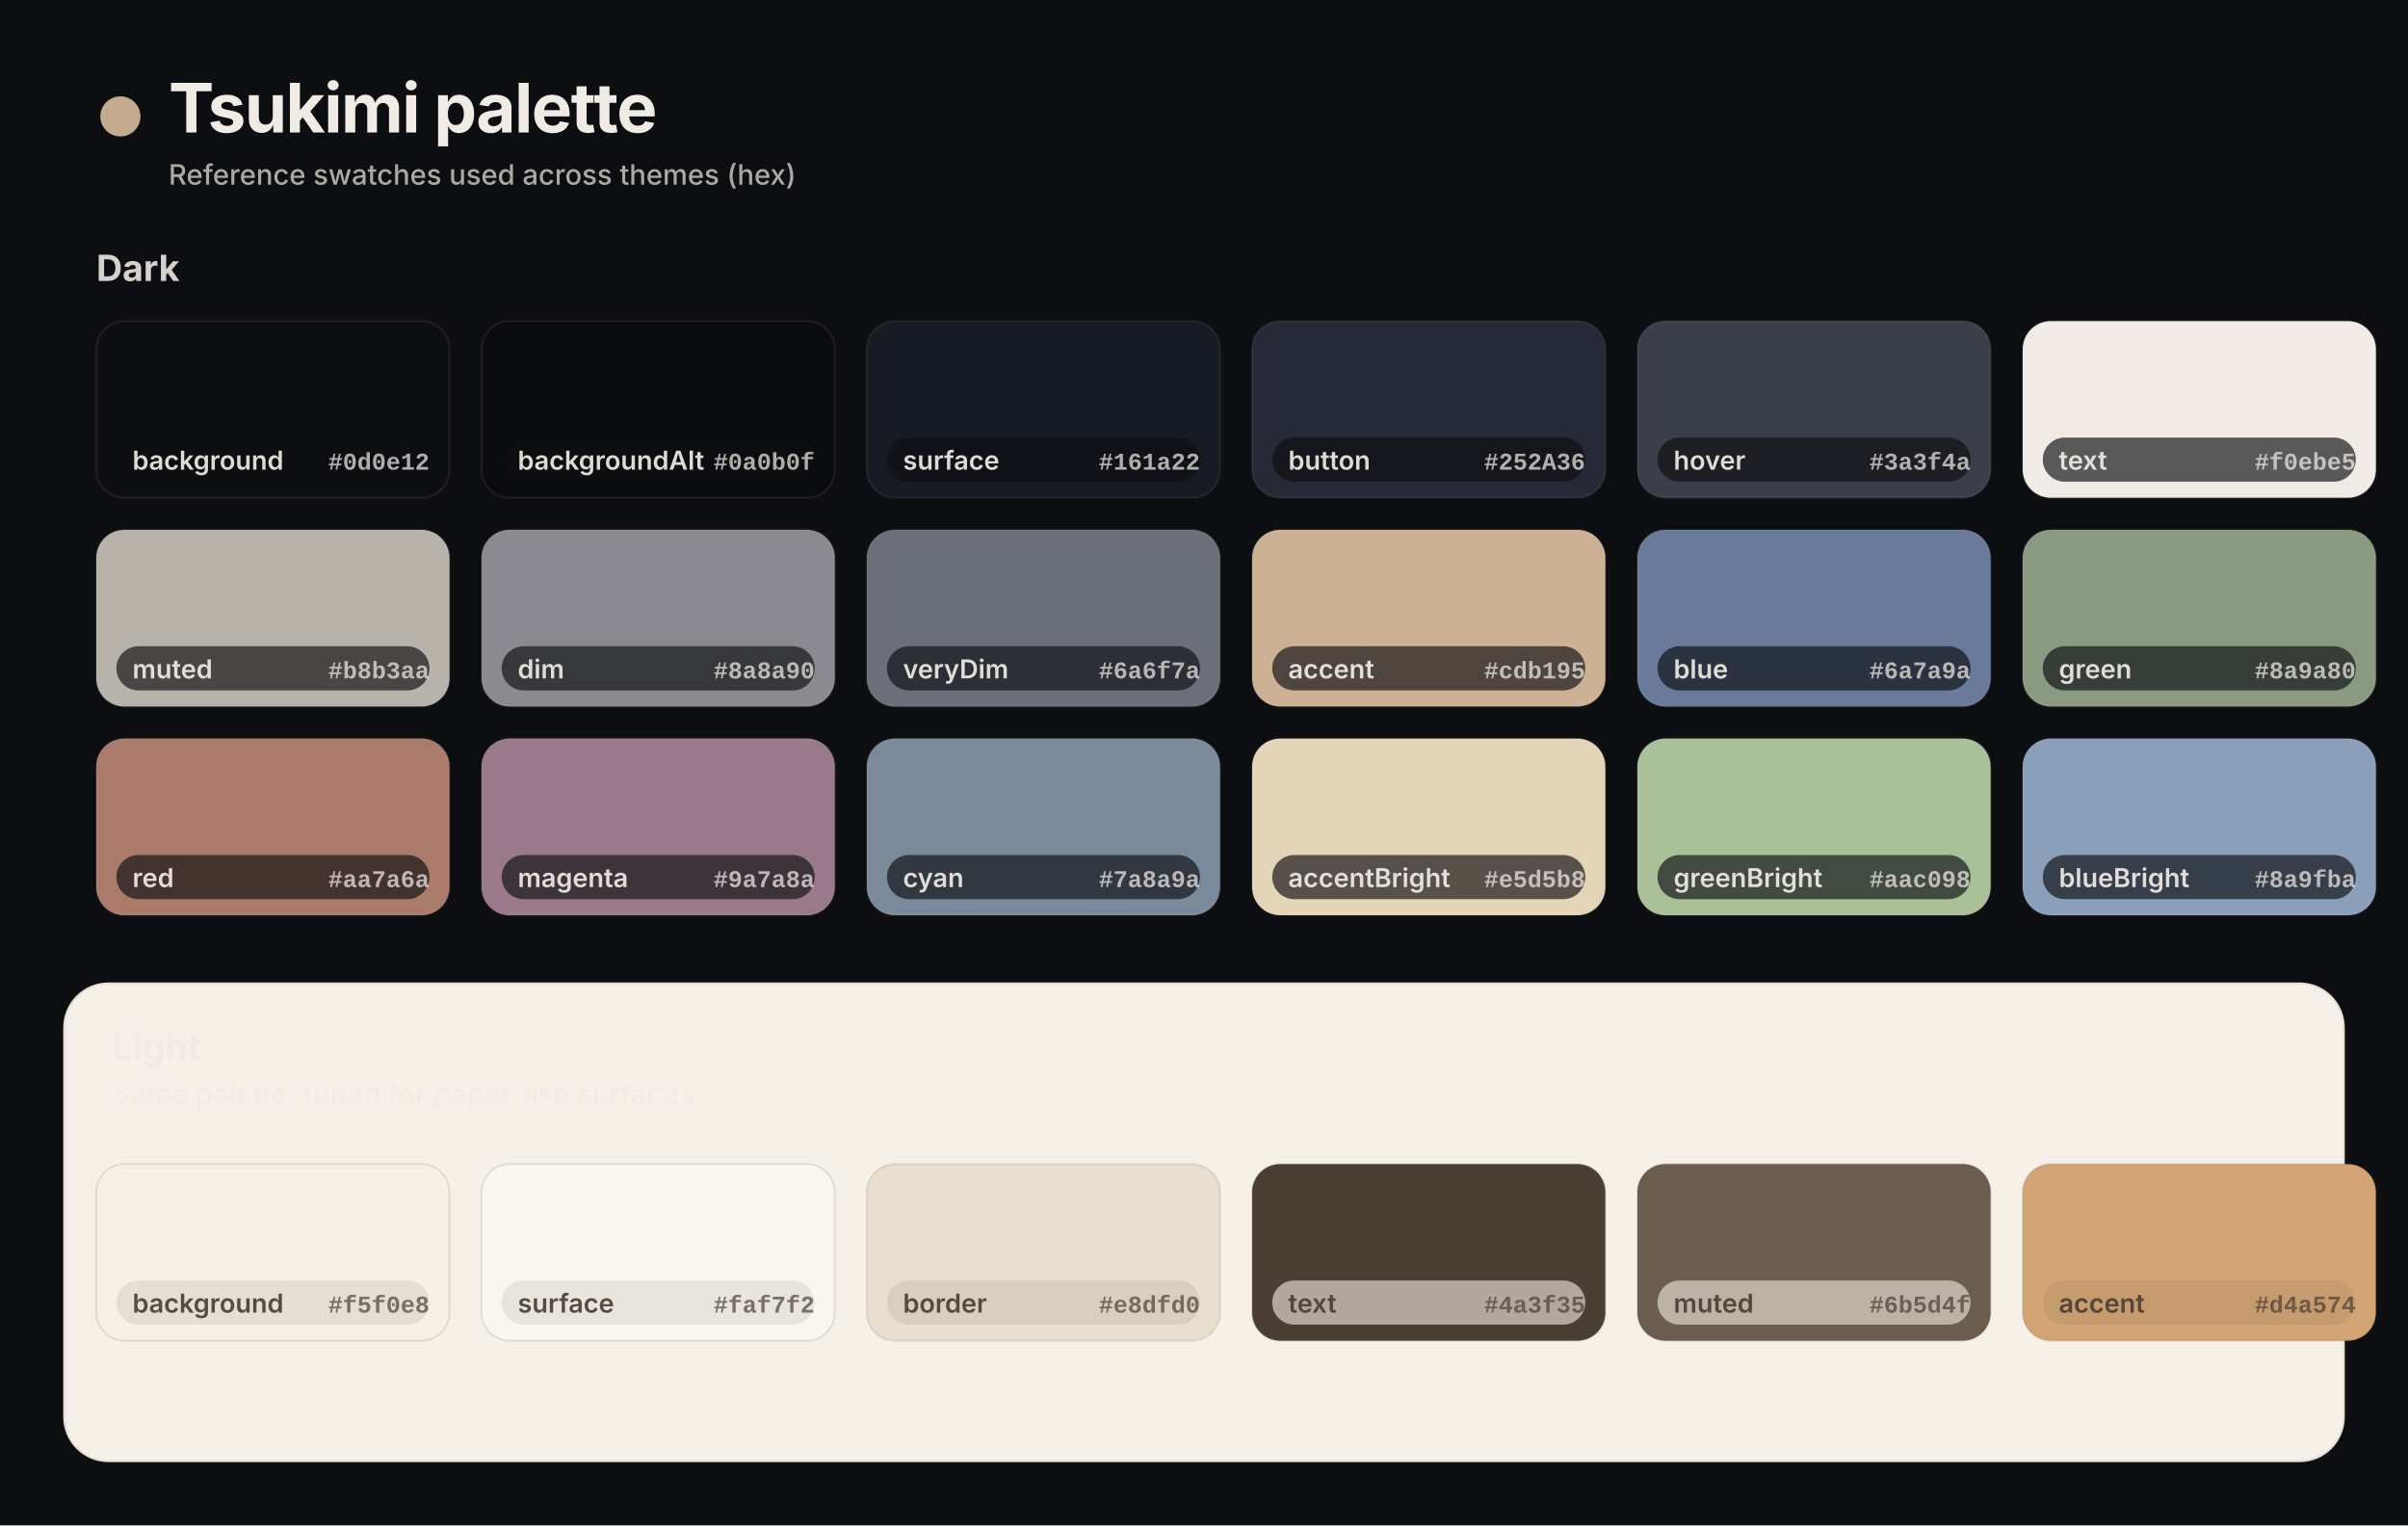
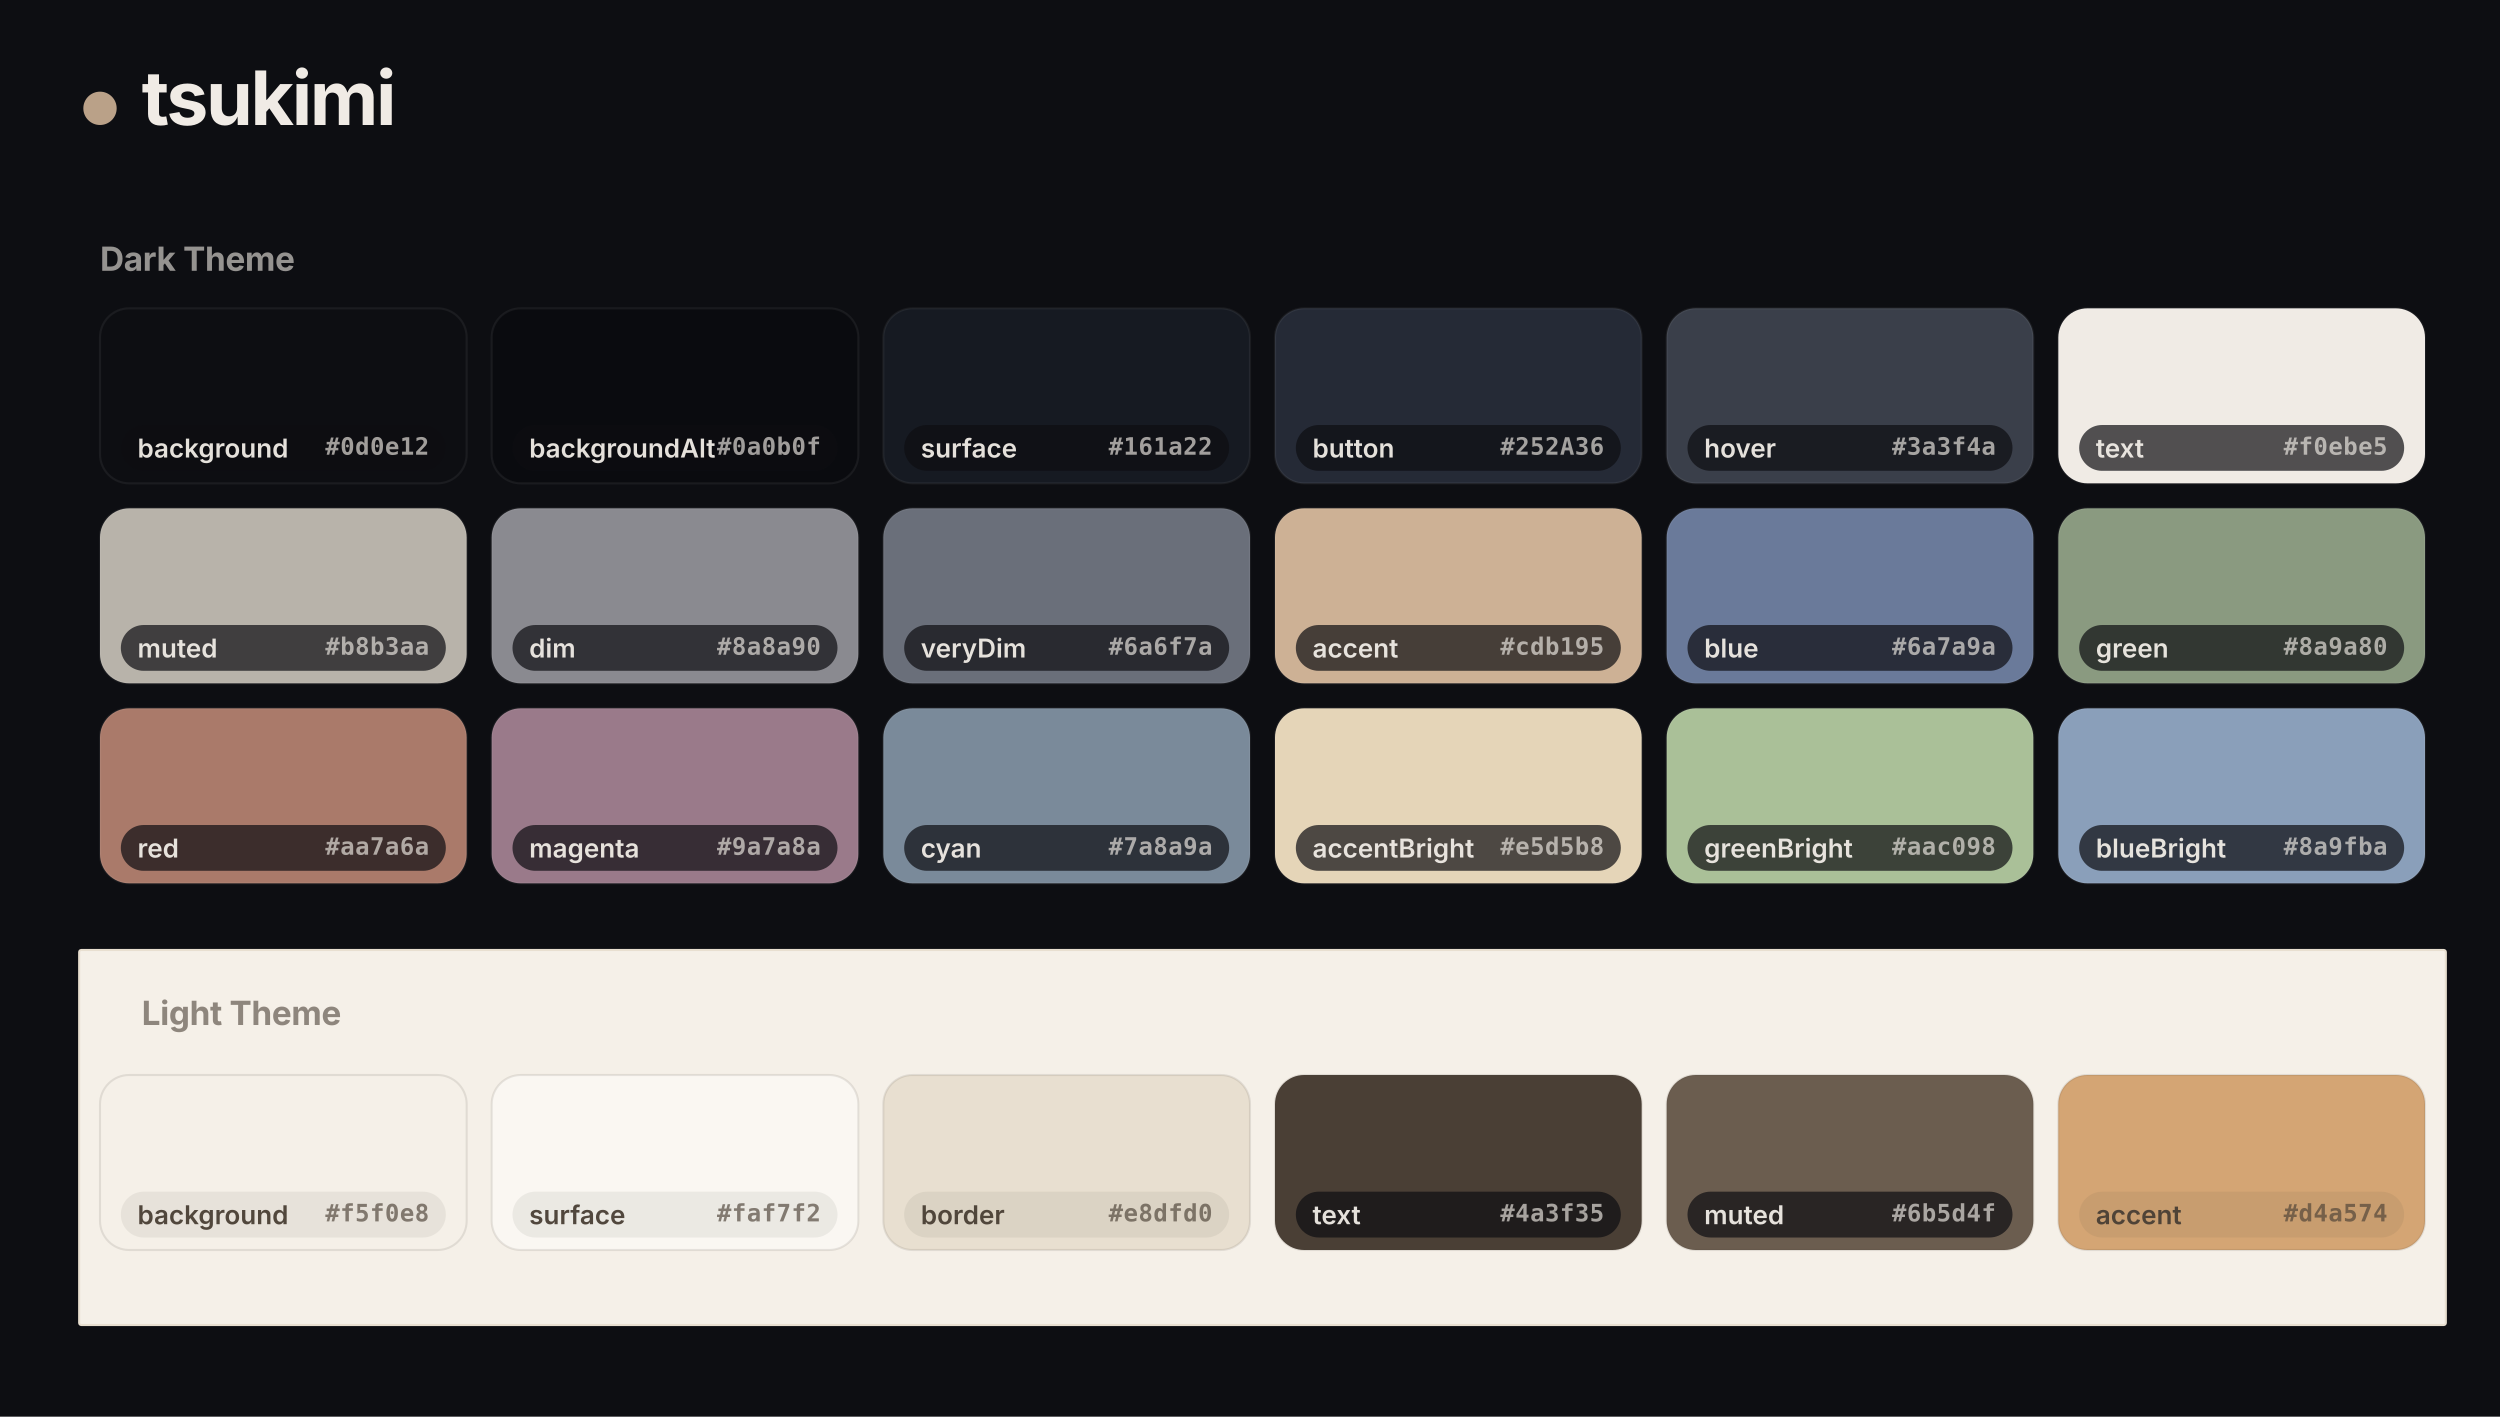
- <svg xmlns="http://www.w3.org/2000/svg" width="1200" height="760" viewBox="0 0 1200 760">
+ <svg xmlns="http://www.w3.org/2000/svg" width="1200" height="680" viewBox="0 0 1200 680">
  <defs>
    <style>
-       .title { font-family: Inter, ui-sans-serif, system-ui, -apple-system, Segoe UI, Roboto, Helvetica, Arial; font-weight: 750; font-size: 34px; fill: #f0ebe5; letter-spacing: -0.02em; }
-       .hint { font-family: Inter, ui-sans-serif, system-ui, -apple-system, Segoe UI, Roboto, Helvetica, Arial; font-weight: 500; font-size: 14px; fill: rgba(240, 235, 229, 0.70); }
-       .section { font-family: Inter, ui-sans-serif, system-ui, -apple-system, Segoe UI, Roboto, Helvetica, Arial; font-weight: 650; font-size: 18px; fill: rgba(240, 235, 229, 0.88); }
-       .swatch { rx: 14; ry: 14; }
-       .swatch-dark { stroke: rgba(240, 235, 229, 0.08); stroke-width: 1; }
-       .swatch-light { stroke: rgba(74, 63, 53, 0.12); stroke-width: 1; }
-       .pill-dark { fill: rgba(13, 14, 18, 0.66); }
-       .pill-light { fill: rgba(74, 63, 53, 0.10); }
-       .pill-name-dark { font-family: Inter, ui-sans-serif, system-ui, -apple-system, Segoe UI, Roboto, Helvetica, Arial; font-weight: 600; font-size: 13px; fill: rgba(240, 235, 229, 0.92); }
-       .pill-hex-dark { font-family: ui-monospace, SFMono-Regular, Menlo, Monaco, Consolas, "Liberation Mono", "Courier New", monospace; font-weight: 650; font-size: 12px; fill: rgba(240, 235, 229, 0.72); }
-       .pill-name-light { font-family: Inter, ui-sans-serif, system-ui, -apple-system, Segoe UI, Roboto, Helvetica, Arial; font-weight: 600; font-size: 13px; fill: rgba(74, 63, 53, 0.92); }
-       .pill-hex-light { font-family: ui-monospace, SFMono-Regular, Menlo, Monaco, Consolas, "Liberation Mono", "Courier New", monospace; font-weight: 650; font-size: 12px; fill: rgba(74, 63, 53, 0.70); }
+       .title {
+         font-family: Inter, -apple-system, BlinkMacSystemFont, 'Segoe UI', Roboto, sans-serif;
+         font-weight: 700;
+         font-size: 36px;
+         fill: #f0ebe5;
+         letter-spacing: -0.03em;
+       }
+       .subtitle {
+         font-family: Inter, -apple-system, BlinkMacSystemFont, 'Segoe UI', Roboto, sans-serif;
+         font-weight: 500;
+         font-size: 15px;
+         fill: #b8b3aa;
+         letter-spacing: -0.01em;
+       }
+       .section-title {
+         font-family: Inter, -apple-system, BlinkMacSystemFont, 'Segoe UI', Roboto, sans-serif;
+         font-weight: 650;
+         font-size: 16px;
+         fill: #f0ebe5;
+         letter-spacing: -0.01em;
+         text-transform: uppercase;
+         opacity: 0.6;
+       }
+ 
+       .swatch-stroke {
+         stroke: rgba(255, 255, 255, 0.06);
+         stroke-width: 1;
+       }
+ 
+       .label-bg {
+         fill: rgba(13, 14, 18, 0.7);
+       }
+       .label-name {
+         font-family: Inter, -apple-system, BlinkMacSystemFont, 'Segoe UI', Roboto, sans-serif;
+         font-weight: 600;
+         font-size: 12.5px;
+         fill: rgba(240, 235, 229, 0.95);
+       }
+       .label-hex {
+         font-family: 'SF Mono', Monaco, 'Cascadia Code', 'Roboto Mono', Consolas, monospace;
+         font-weight: 600;
+         font-size: 11.5px;
+         fill: rgba(240, 235, 229, 0.65);
+         letter-spacing: 0.02em;
+       }
+ 
+       .light-section-title {
+         font-family: Inter, -apple-system, BlinkMacSystemFont, 'Segoe UI', Roboto, sans-serif;
+         font-weight: 650;
+         font-size: 16px;
+         fill: #4a3f35;
+         letter-spacing: -0.01em;
+         text-transform: uppercase;
+         opacity: 0.6;
+       }
+ 
+       .light-label-bg {
+         fill: rgba(74, 63, 53, 0.08);
+       }
+       .light-label-name {
+         font-family: Inter, -apple-system, BlinkMacSystemFont, 'Segoe UI', Roboto, sans-serif;
+         font-weight: 600;
+         font-size: 12.5px;
+         fill: rgba(74, 63, 53, 0.95);
+       }
+       .light-label-hex {
+         font-family: 'SF Mono', Monaco, 'Cascadia Code', 'Roboto Mono', Consolas, monospace;
+         font-weight: 600;
+         font-size: 11.5px;
+         fill: rgba(74, 63, 53, 0.65);
+         letter-spacing: 0.02em;
+       }
+       .light-swatch-stroke {
+         stroke: rgba(74, 63, 53, 0.12);
+         stroke-width: 1;
+       }
    </style>
  </defs>
-   <rect x="0" y="0" width="1200" height="760" fill="#0d0e12" />
-   <circle cx="60" cy="58" r="10" fill="#cdb195" opacity="0.95" />
-   <text x="84" y="66" class="title">Tsukimi palette</text>
-   <text x="84" y="92" class="hint">Reference swatches used across themes (hex)</text>
-   <text x="48" y="140" class="section">Dark</text>
-   <g transform="translate(48 160)">
-     <rect class="swatch swatch-dark" width="176" height="88" fill="#0d0e12" />
-     <rect x="10" y="58" width="156" height="22" rx="11" class="pill-dark" />
-     <text x="18" y="74" class="pill-name-dark">background</text>
-     <text x="166" y="74" text-anchor="end" class="pill-hex-dark">#0d0e12</text>
-   </g>
-   <g transform="translate(240 160)">
-     <rect class="swatch swatch-dark" width="176" height="88" fill="#0a0b0f" />
-     <rect x="10" y="58" width="156" height="22" rx="11" class="pill-dark" />
-     <text x="18" y="74" class="pill-name-dark">backgroundAlt</text>
-     <text x="166" y="74" text-anchor="end" class="pill-hex-dark">#0a0b0f</text>
-   </g>
-   <g transform="translate(432 160)">
-     <rect class="swatch swatch-dark" width="176" height="88" fill="#161a22" />
-     <rect x="10" y="58" width="156" height="22" rx="11" class="pill-dark" />
-     <text x="18" y="74" class="pill-name-dark">surface</text>
-     <text x="166" y="74" text-anchor="end" class="pill-hex-dark">#161a22</text>
-   </g>
-   <g transform="translate(624 160)">
-     <rect class="swatch swatch-dark" width="176" height="88" fill="#252A36" />
-     <rect x="10" y="58" width="156" height="22" rx="11" class="pill-dark" />
-     <text x="18" y="74" class="pill-name-dark">button</text>
-     <text x="166" y="74" text-anchor="end" class="pill-hex-dark">#252A36</text>
-   </g>
-   <g transform="translate(816 160)">
-     <rect class="swatch swatch-dark" width="176" height="88" fill="#3a3f4a" />
-     <rect x="10" y="58" width="156" height="22" rx="11" class="pill-dark" />
-     <text x="18" y="74" class="pill-name-dark">hover</text>
-     <text x="166" y="74" text-anchor="end" class="pill-hex-dark">#3a3f4a</text>
-   </g>
-   <g transform="translate(1008 160)">
-     <rect class="swatch swatch-dark" width="176" height="88" fill="#f0ebe5" />
-     <rect x="10" y="58" width="156" height="22" rx="11" class="pill-dark" />
-     <text x="18" y="74" class="pill-name-dark">text</text>
-     <text x="166" y="74" text-anchor="end" class="pill-hex-dark">#f0ebe5</text>
-   </g>
-   <g transform="translate(48 264)">
-     <rect class="swatch swatch-dark" width="176" height="88" fill="#b8b3aa" />
-     <rect x="10" y="58" width="156" height="22" rx="11" class="pill-dark" />
-     <text x="18" y="74" class="pill-name-dark">muted</text>
-     <text x="166" y="74" text-anchor="end" class="pill-hex-dark">#b8b3aa</text>
-   </g>
-   <g transform="translate(240 264)">
-     <rect class="swatch swatch-dark" width="176" height="88" fill="#8a8a90" />
-     <rect x="10" y="58" width="156" height="22" rx="11" class="pill-dark" />
-     <text x="18" y="74" class="pill-name-dark">dim</text>
-     <text x="166" y="74" text-anchor="end" class="pill-hex-dark">#8a8a90</text>
-   </g>
-   <g transform="translate(432 264)">
-     <rect class="swatch swatch-dark" width="176" height="88" fill="#6a6f7a" />
-     <rect x="10" y="58" width="156" height="22" rx="11" class="pill-dark" />
-     <text x="18" y="74" class="pill-name-dark">veryDim</text>
-     <text x="166" y="74" text-anchor="end" class="pill-hex-dark">#6a6f7a</text>
-   </g>
-   <g transform="translate(624 264)">
-     <rect class="swatch swatch-dark" width="176" height="88" fill="#cdb195" />
-     <rect x="10" y="58" width="156" height="22" rx="11" class="pill-dark" />
-     <text x="18" y="74" class="pill-name-dark">accent</text>
-     <text x="166" y="74" text-anchor="end" class="pill-hex-dark">#cdb195</text>
-   </g>
-   <g transform="translate(816 264)">
-     <rect class="swatch swatch-dark" width="176" height="88" fill="#6a7a9a" />
-     <rect x="10" y="58" width="156" height="22" rx="11" class="pill-dark" />
-     <text x="18" y="74" class="pill-name-dark">blue</text>
-     <text x="166" y="74" text-anchor="end" class="pill-hex-dark">#6a7a9a</text>
-   </g>
-   <g transform="translate(1008 264)">
-     <rect class="swatch swatch-dark" width="176" height="88" fill="#8a9a80" />
-     <rect x="10" y="58" width="156" height="22" rx="11" class="pill-dark" />
-     <text x="18" y="74" class="pill-name-dark">green</text>
-     <text x="166" y="74" text-anchor="end" class="pill-hex-dark">#8a9a80</text>
-   </g>
-   <g transform="translate(48 368)">
-     <rect class="swatch swatch-dark" width="176" height="88" fill="#aa7a6a" />
-     <rect x="10" y="58" width="156" height="22" rx="11" class="pill-dark" />
-     <text x="18" y="74" class="pill-name-dark">red</text>
-     <text x="166" y="74" text-anchor="end" class="pill-hex-dark">#aa7a6a</text>
-   </g>
-   <g transform="translate(240 368)">
-     <rect class="swatch swatch-dark" width="176" height="88" fill="#9a7a8a" />
-     <rect x="10" y="58" width="156" height="22" rx="11" class="pill-dark" />
-     <text x="18" y="74" class="pill-name-dark">magenta</text>
-     <text x="166" y="74" text-anchor="end" class="pill-hex-dark">#9a7a8a</text>
-   </g>
-   <g transform="translate(432 368)">
-     <rect class="swatch swatch-dark" width="176" height="88" fill="#7a8a9a" />
-     <rect x="10" y="58" width="156" height="22" rx="11" class="pill-dark" />
-     <text x="18" y="74" class="pill-name-dark">cyan</text>
-     <text x="166" y="74" text-anchor="end" class="pill-hex-dark">#7a8a9a</text>
-   </g>
-   <g transform="translate(624 368)">
-     <rect class="swatch swatch-dark" width="176" height="88" fill="#e5d5b8" />
-     <rect x="10" y="58" width="156" height="22" rx="11" class="pill-dark" />
-     <text x="18" y="74" class="pill-name-dark">accentBright</text>
-     <text x="166" y="74" text-anchor="end" class="pill-hex-dark">#e5d5b8</text>
-   </g>
-   <g transform="translate(816 368)">
-     <rect class="swatch swatch-dark" width="176" height="88" fill="#aac098" />
-     <rect x="10" y="58" width="156" height="22" rx="11" class="pill-dark" />
-     <text x="18" y="74" class="pill-name-dark">greenBright</text>
-     <text x="166" y="74" text-anchor="end" class="pill-hex-dark">#aac098</text>
-   </g>
-   <g transform="translate(1008 368)">
-     <rect class="swatch swatch-dark" width="176" height="88" fill="#8a9fba" />
-     <rect x="10" y="58" width="156" height="22" rx="11" class="pill-dark" />
-     <text x="18" y="74" class="pill-name-dark">blueBright</text>
-     <text x="166" y="74" text-anchor="end" class="pill-hex-dark">#8a9fba</text>
-   </g>
-   <rect x="32" y="490" width="1136" height="238" rx="22" fill="#f5f0e8" stroke="#e8dfd0" stroke-width="1" />
-   <text x="56" y="528" class="section" fill="#4a3f35">Light</text>
-   <text x="56" y="550" class="hint" fill="rgba(74, 63, 53, 0.70)">Same palette, tuned for paper-like surfaces</text>
-   <g transform="translate(48 580)">
-     <rect class="swatch swatch-light" width="176" height="88" fill="#f5f0e8" />
-     <rect x="10" y="58" width="156" height="22" rx="11" class="pill-light" />
-     <text x="18" y="74" class="pill-name-light">background</text>
-     <text x="166" y="74" text-anchor="end" class="pill-hex-light">#f5f0e8</text>
-   </g>
-   <g transform="translate(240 580)">
-     <rect class="swatch swatch-light" width="176" height="88" fill="#faf7f2" />
-     <rect x="10" y="58" width="156" height="22" rx="11" class="pill-light" />
-     <text x="18" y="74" class="pill-name-light">surface</text>
-     <text x="166" y="74" text-anchor="end" class="pill-hex-light">#faf7f2</text>
-   </g>
-   <g transform="translate(432 580)">
-     <rect class="swatch swatch-light" width="176" height="88" fill="#e8dfd0" />
-     <rect x="10" y="58" width="156" height="22" rx="11" class="pill-light" />
-     <text x="18" y="74" class="pill-name-light">border</text>
-     <text x="166" y="74" text-anchor="end" class="pill-hex-light">#e8dfd0</text>
-   </g>
-   <g transform="translate(624 580)">
-     <rect class="swatch swatch-light" width="176" height="88" fill="#4a3f35" />
-     <rect x="10" y="58" width="156" height="22" rx="11" fill="rgba(245, 240, 232, 0.60)" />
-     <text x="18" y="74" class="pill-name-light">text</text>
-     <text x="166" y="74" text-anchor="end" class="pill-hex-light">#4a3f35</text>
-   </g>
-   <g transform="translate(816 580)">
-     <rect class="swatch swatch-light" width="176" height="88" fill="#6b5d4f" />
-     <rect x="10" y="58" width="156" height="22" rx="11" fill="rgba(245, 240, 232, 0.58)" />
-     <text x="18" y="74" class="pill-name-light">muted</text>
-     <text x="166" y="74" text-anchor="end" class="pill-hex-light">#6b5d4f</text>
-   </g>
-   <g transform="translate(1008 580)">
-     <rect class="swatch swatch-light" width="176" height="88" fill="#d4a574" />
-     <rect x="10" y="58" width="156" height="22" rx="11" class="pill-light" />
-     <text x="18" y="74" class="pill-name-light">accent</text>
-     <text x="166" y="74" text-anchor="end" class="pill-hex-light">#d4a574</text>
+   <rect width="1200" height="680" fill="#0d0e12" />
+   <circle cx="48" cy="52" r="8" fill="#cdb195" opacity="0.9" />
+   <text x="68" y="60" class="title">tsukimi</text>
+   <text x="48" y="130" class="section-title">Dark Theme</text>
+   <g transform="translate(48, 148)">
+     <rect width="176" height="84" rx="14" ry="14" class="swatch-stroke" fill="#0d0e12" />
+     <rect x="10" y="56" width="156" height="22" rx="11" ry="11" class="label-bg" />
+     <text x="18" y="67" dominant-baseline="middle" class="label-name">background</text>
+     <text x="158" y="67" dominant-baseline="middle" text-anchor="end" class="label-hex">#0d0e12</text>
+   </g>
+   <g transform="translate(236, 148)">
+     <rect width="176" height="84" rx="14" ry="14" class="swatch-stroke" fill="#0a0b0f" />
+     <rect x="10" y="56" width="156" height="22" rx="11" ry="11" class="label-bg" />
+     <text x="18" y="67" dominant-baseline="middle" class="label-name">backgroundAlt</text>
+     <text x="158" y="67" dominant-baseline="middle" text-anchor="end" class="label-hex">#0a0b0f</text>
+   </g>
+   <g transform="translate(424, 148)">
+     <rect width="176" height="84" rx="14" ry="14" class="swatch-stroke" fill="#161a22" />
+     <rect x="10" y="56" width="156" height="22" rx="11" ry="11" class="label-bg" />
+     <text x="18" y="67" dominant-baseline="middle" class="label-name">surface</text>
+     <text x="158" y="67" dominant-baseline="middle" text-anchor="end" class="label-hex">#161a22</text>
+   </g>
+   <g transform="translate(612, 148)">
+     <rect width="176" height="84" rx="14" ry="14" class="swatch-stroke" fill="#252A36" />
+     <rect x="10" y="56" width="156" height="22" rx="11" ry="11" class="label-bg" />
+     <text x="18" y="67" dominant-baseline="middle" class="label-name">button</text>
+     <text x="158" y="67" dominant-baseline="middle" text-anchor="end" class="label-hex">#252A36</text>
+   </g>
+   <g transform="translate(800, 148)">
+     <rect width="176" height="84" rx="14" ry="14" class="swatch-stroke" fill="#3a3f4a" />
+     <rect x="10" y="56" width="156" height="22" rx="11" ry="11" class="label-bg" />
+     <text x="18" y="67" dominant-baseline="middle" class="label-name">hover</text>
+     <text x="158" y="67" dominant-baseline="middle" text-anchor="end" class="label-hex">#3a3f4a</text>
+   </g>
+   <g transform="translate(988, 148)">
+     <rect width="176" height="84" rx="14" ry="14" class="swatch-stroke" fill="#f0ebe5" />
+     <rect x="10" y="56" width="156" height="22" rx="11" ry="11" class="label-bg" />
+     <text x="18" y="67" dominant-baseline="middle" class="label-name">text</text>
+     <text x="158" y="67" dominant-baseline="middle" text-anchor="end" class="label-hex">#f0ebe5</text>
+   </g>
+   <g transform="translate(48, 244)">
+     <rect width="176" height="84" rx="14" ry="14" class="swatch-stroke" fill="#b8b3aa" />
+     <rect x="10" y="56" width="156" height="22" rx="11" ry="11" class="label-bg" />
+     <text x="18" y="67" dominant-baseline="middle" class="label-name">muted</text>
+     <text x="158" y="67" dominant-baseline="middle" text-anchor="end" class="label-hex">#b8b3aa</text>
+   </g>
+   <g transform="translate(236, 244)">
+     <rect width="176" height="84" rx="14" ry="14" class="swatch-stroke" fill="#8a8a90" />
+     <rect x="10" y="56" width="156" height="22" rx="11" ry="11" class="label-bg" />
+     <text x="18" y="67" dominant-baseline="middle" class="label-name">dim</text>
+     <text x="158" y="67" dominant-baseline="middle" text-anchor="end" class="label-hex">#8a8a90</text>
+   </g>
+   <g transform="translate(424, 244)">
+     <rect width="176" height="84" rx="14" ry="14" class="swatch-stroke" fill="#6a6f7a" />
+     <rect x="10" y="56" width="156" height="22" rx="11" ry="11" class="label-bg" />
+     <text x="18" y="67" dominant-baseline="middle" class="label-name">veryDim</text>
+     <text x="158" y="67" dominant-baseline="middle" text-anchor="end" class="label-hex">#6a6f7a</text>
+   </g>
+   <g transform="translate(612, 244)">
+     <rect width="176" height="84" rx="14" ry="14" class="swatch-stroke" fill="#cdb195" />
+     <rect x="10" y="56" width="156" height="22" rx="11" ry="11" class="label-bg" />
+     <text x="18" y="67" dominant-baseline="middle" class="label-name">accent</text>
+     <text x="158" y="67" dominant-baseline="middle" text-anchor="end" class="label-hex">#cdb195</text>
+   </g>
+   <g transform="translate(800, 244)">
+     <rect width="176" height="84" rx="14" ry="14" class="swatch-stroke" fill="#6a7a9a" />
+     <rect x="10" y="56" width="156" height="22" rx="11" ry="11" class="label-bg" />
+     <text x="18" y="67" dominant-baseline="middle" class="label-name">blue</text>
+     <text x="158" y="67" dominant-baseline="middle" text-anchor="end" class="label-hex">#6a7a9a</text>
+   </g>
+   <g transform="translate(988, 244)">
+     <rect width="176" height="84" rx="14" ry="14" class="swatch-stroke" fill="#8a9a80" />
+     <rect x="10" y="56" width="156" height="22" rx="11" ry="11" class="label-bg" />
+     <text x="18" y="67" dominant-baseline="middle" class="label-name">green</text>
+     <text x="158" y="67" dominant-baseline="middle" text-anchor="end" class="label-hex">#8a9a80</text>
+   </g>
+   <g transform="translate(48, 340)">
+     <rect width="176" height="84" rx="14" ry="14" class="swatch-stroke" fill="#aa7a6a" />
+     <rect x="10" y="56" width="156" height="22" rx="11" ry="11" class="label-bg" />
+     <text x="18" y="67" dominant-baseline="middle" class="label-name">red</text>
+     <text x="158" y="67" dominant-baseline="middle" text-anchor="end" class="label-hex">#aa7a6a</text>
+   </g>
+   <g transform="translate(236, 340)">
+     <rect width="176" height="84" rx="14" ry="14" class="swatch-stroke" fill="#9a7a8a" />
+     <rect x="10" y="56" width="156" height="22" rx="11" ry="11" class="label-bg" />
+     <text x="18" y="67" dominant-baseline="middle" class="label-name">magenta</text>
+     <text x="158" y="67" dominant-baseline="middle" text-anchor="end" class="label-hex">#9a7a8a</text>
+   </g>
+   <g transform="translate(424, 340)">
+     <rect width="176" height="84" rx="14" ry="14" class="swatch-stroke" fill="#7a8a9a" />
+     <rect x="10" y="56" width="156" height="22" rx="11" ry="11" class="label-bg" />
+     <text x="18" y="67" dominant-baseline="middle" class="label-name">cyan</text>
+     <text x="158" y="67" dominant-baseline="middle" text-anchor="end" class="label-hex">#7a8a9a</text>
+   </g>
+   <g transform="translate(612, 340)">
+     <rect width="176" height="84" rx="14" ry="14" class="swatch-stroke" fill="#e5d5b8" />
+     <rect x="10" y="56" width="156" height="22" rx="11" ry="11" class="label-bg" />
+     <text x="18" y="67" dominant-baseline="middle" class="label-name">accentBright</text>
+     <text x="158" y="67" dominant-baseline="middle" text-anchor="end" class="label-hex">#e5d5b8</text>
+   </g>
+   <g transform="translate(800, 340)">
+     <rect width="176" height="84" rx="14" ry="14" class="swatch-stroke" fill="#aac098" />
+     <rect x="10" y="56" width="156" height="22" rx="11" ry="11" class="label-bg" />
+     <text x="18" y="67" dominant-baseline="middle" class="label-name">greenBright</text>
+     <text x="158" y="67" dominant-baseline="middle" text-anchor="end" class="label-hex">#aac098</text>
+   </g>
+   <g transform="translate(988, 340)">
+     <rect width="176" height="84" rx="14" ry="14" class="swatch-stroke" fill="#8a9fba" />
+     <rect x="10" y="56" width="156" height="22" rx="11" ry="11" class="label-bg" />
+     <text x="18" y="67" dominant-baseline="middle" class="label-name">blueBright</text>
+     <text x="158" y="67" dominant-baseline="middle" text-anchor="end" class="label-hex">#8a9fba</text>
+   </g>
+   <rect x="38" y="456" width="1136" height="180" rx="1" fill="#f5f0e8" stroke="#e8dfd0" stroke-width="1" />
+   <text x="68" y="492" class="light-section-title">Light Theme</text>
+   <g transform="translate(48, 516)">
+     <rect width="176" height="84" rx="14" ry="14" class="light-swatch-stroke" fill="#f5f0e8" />
+     <rect x="10" y="56" width="156" height="22" rx="11" ry="11" class="light-label-bg" />
+     <text x="18" y="67" dominant-baseline="middle" class="light-label-name">background</text>
+     <text x="158" y="67" dominant-baseline="middle" text-anchor="end" class="light-label-hex">#f5f0e8</text>
+   </g>
+   <g transform="translate(236, 516)">
+     <rect width="176" height="84" rx="14" ry="14" class="light-swatch-stroke" fill="#faf7f2" />
+     <rect x="10" y="56" width="156" height="22" rx="11" ry="11" class="light-label-bg" />
+     <text x="18" y="67" dominant-baseline="middle" class="light-label-name">surface</text>
+     <text x="158" y="67" dominant-baseline="middle" text-anchor="end" class="light-label-hex">#faf7f2</text>
+   </g>
+   <g transform="translate(424, 516)">
+     <rect width="176" height="84" rx="14" ry="14" class="light-swatch-stroke" fill="#e8dfd0" />
+     <rect x="10" y="56" width="156" height="22" rx="11" ry="11" class="light-label-bg" />
+     <text x="18" y="67" dominant-baseline="middle" class="light-label-name">border</text>
+     <text x="158" y="67" dominant-baseline="middle" text-anchor="end" class="light-label-hex">#e8dfd0</text>
+   </g>
+   <g transform="translate(612, 516)">
+     <rect width="176" height="84" rx="14" ry="14" class="light-swatch-stroke" fill="#4a3f35" />
+     <rect x="10" y="56" width="156" height="22" rx="11" ry="11" class="label-bg" />
+     <text x="18" y="67" dominant-baseline="middle" class="label-name">text</text>
+     <text x="158" y="67" dominant-baseline="middle" text-anchor="end" class="label-hex">#4a3f35</text>
+   </g>
+   <g transform="translate(800, 516)">
+     <rect width="176" height="84" rx="14" ry="14" class="light-swatch-stroke" fill="#6b5d4f" />
+     <rect x="10" y="56" width="156" height="22" rx="11" ry="11" class="label-bg" />
+     <text x="18" y="67" dominant-baseline="middle" class="label-name">muted</text>
+     <text x="158" y="67" dominant-baseline="middle" text-anchor="end" class="label-hex">#6b5d4f</text>
+   </g>
+   <g transform="translate(988, 516)">
+     <rect width="176" height="84" rx="14" ry="14" class="light-swatch-stroke" fill="#d4a574" />
+     <rect x="10" y="56" width="156" height="22" rx="11" ry="11" class="light-label-bg" />
+     <text x="18" y="67" dominant-baseline="middle" class="light-label-name">accent</text>
+     <text x="158" y="67" dominant-baseline="middle" text-anchor="end" class="light-label-hex">#d4a574</text>
  </g>
</svg>
